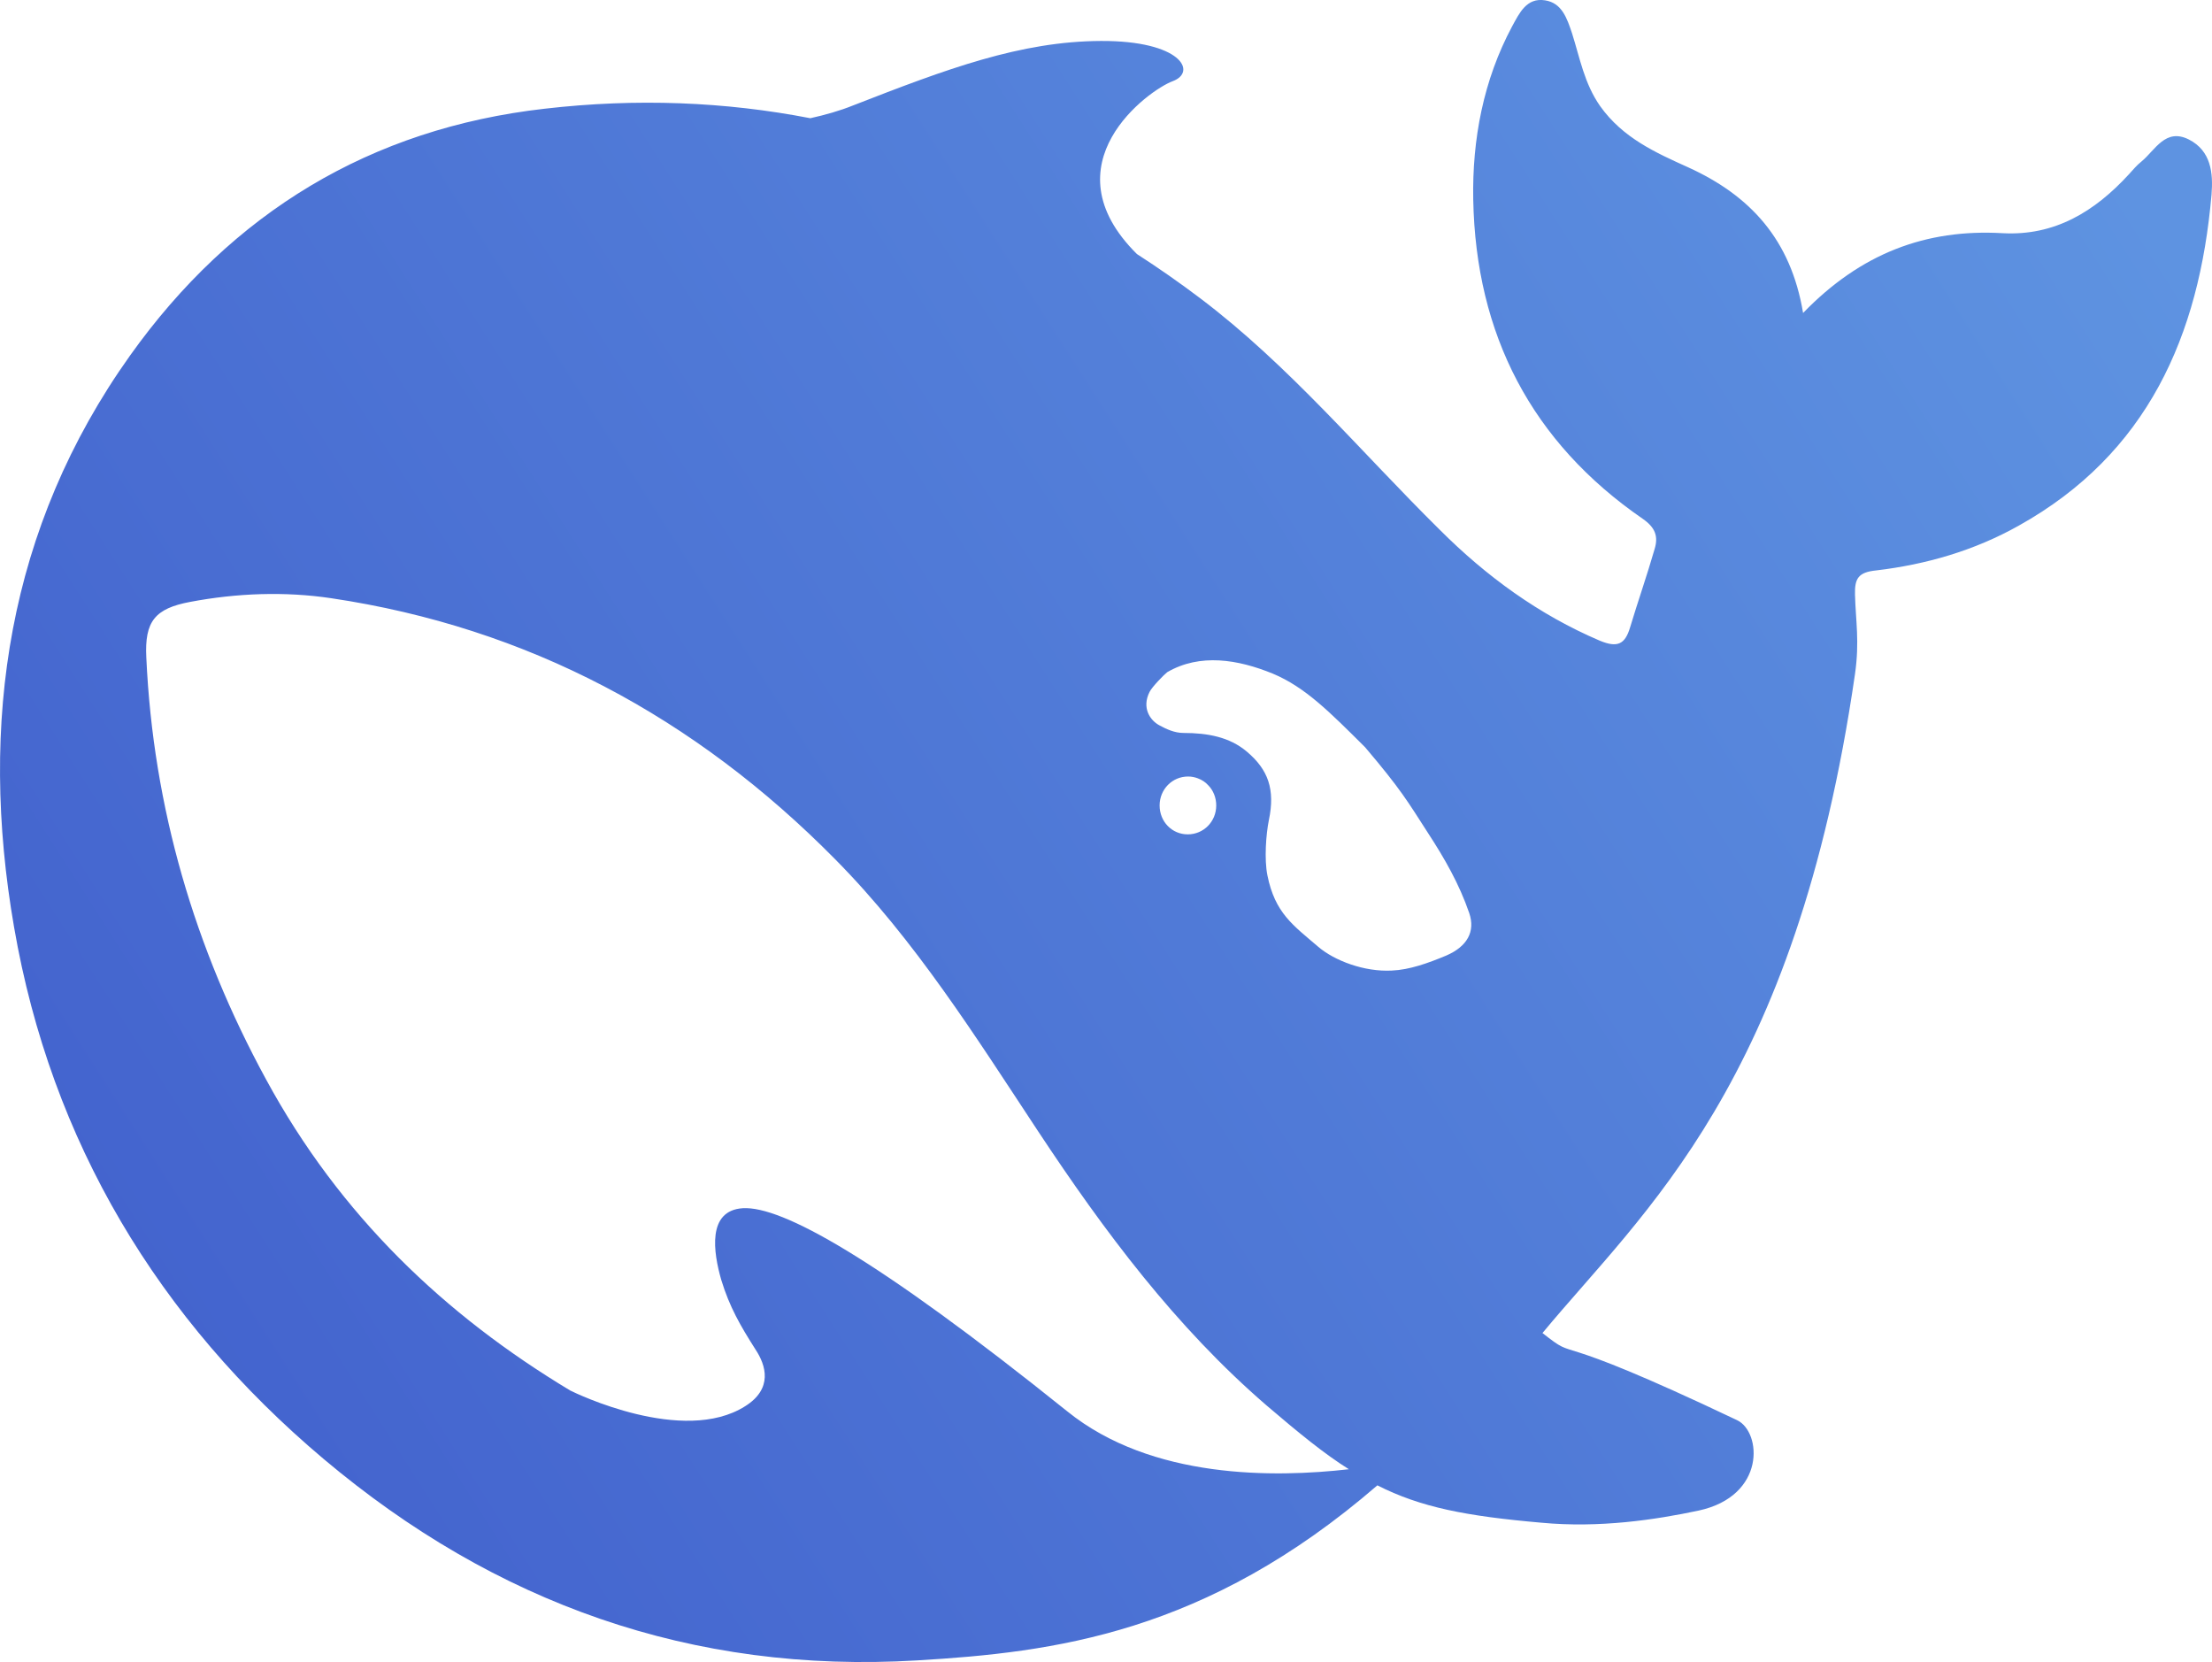
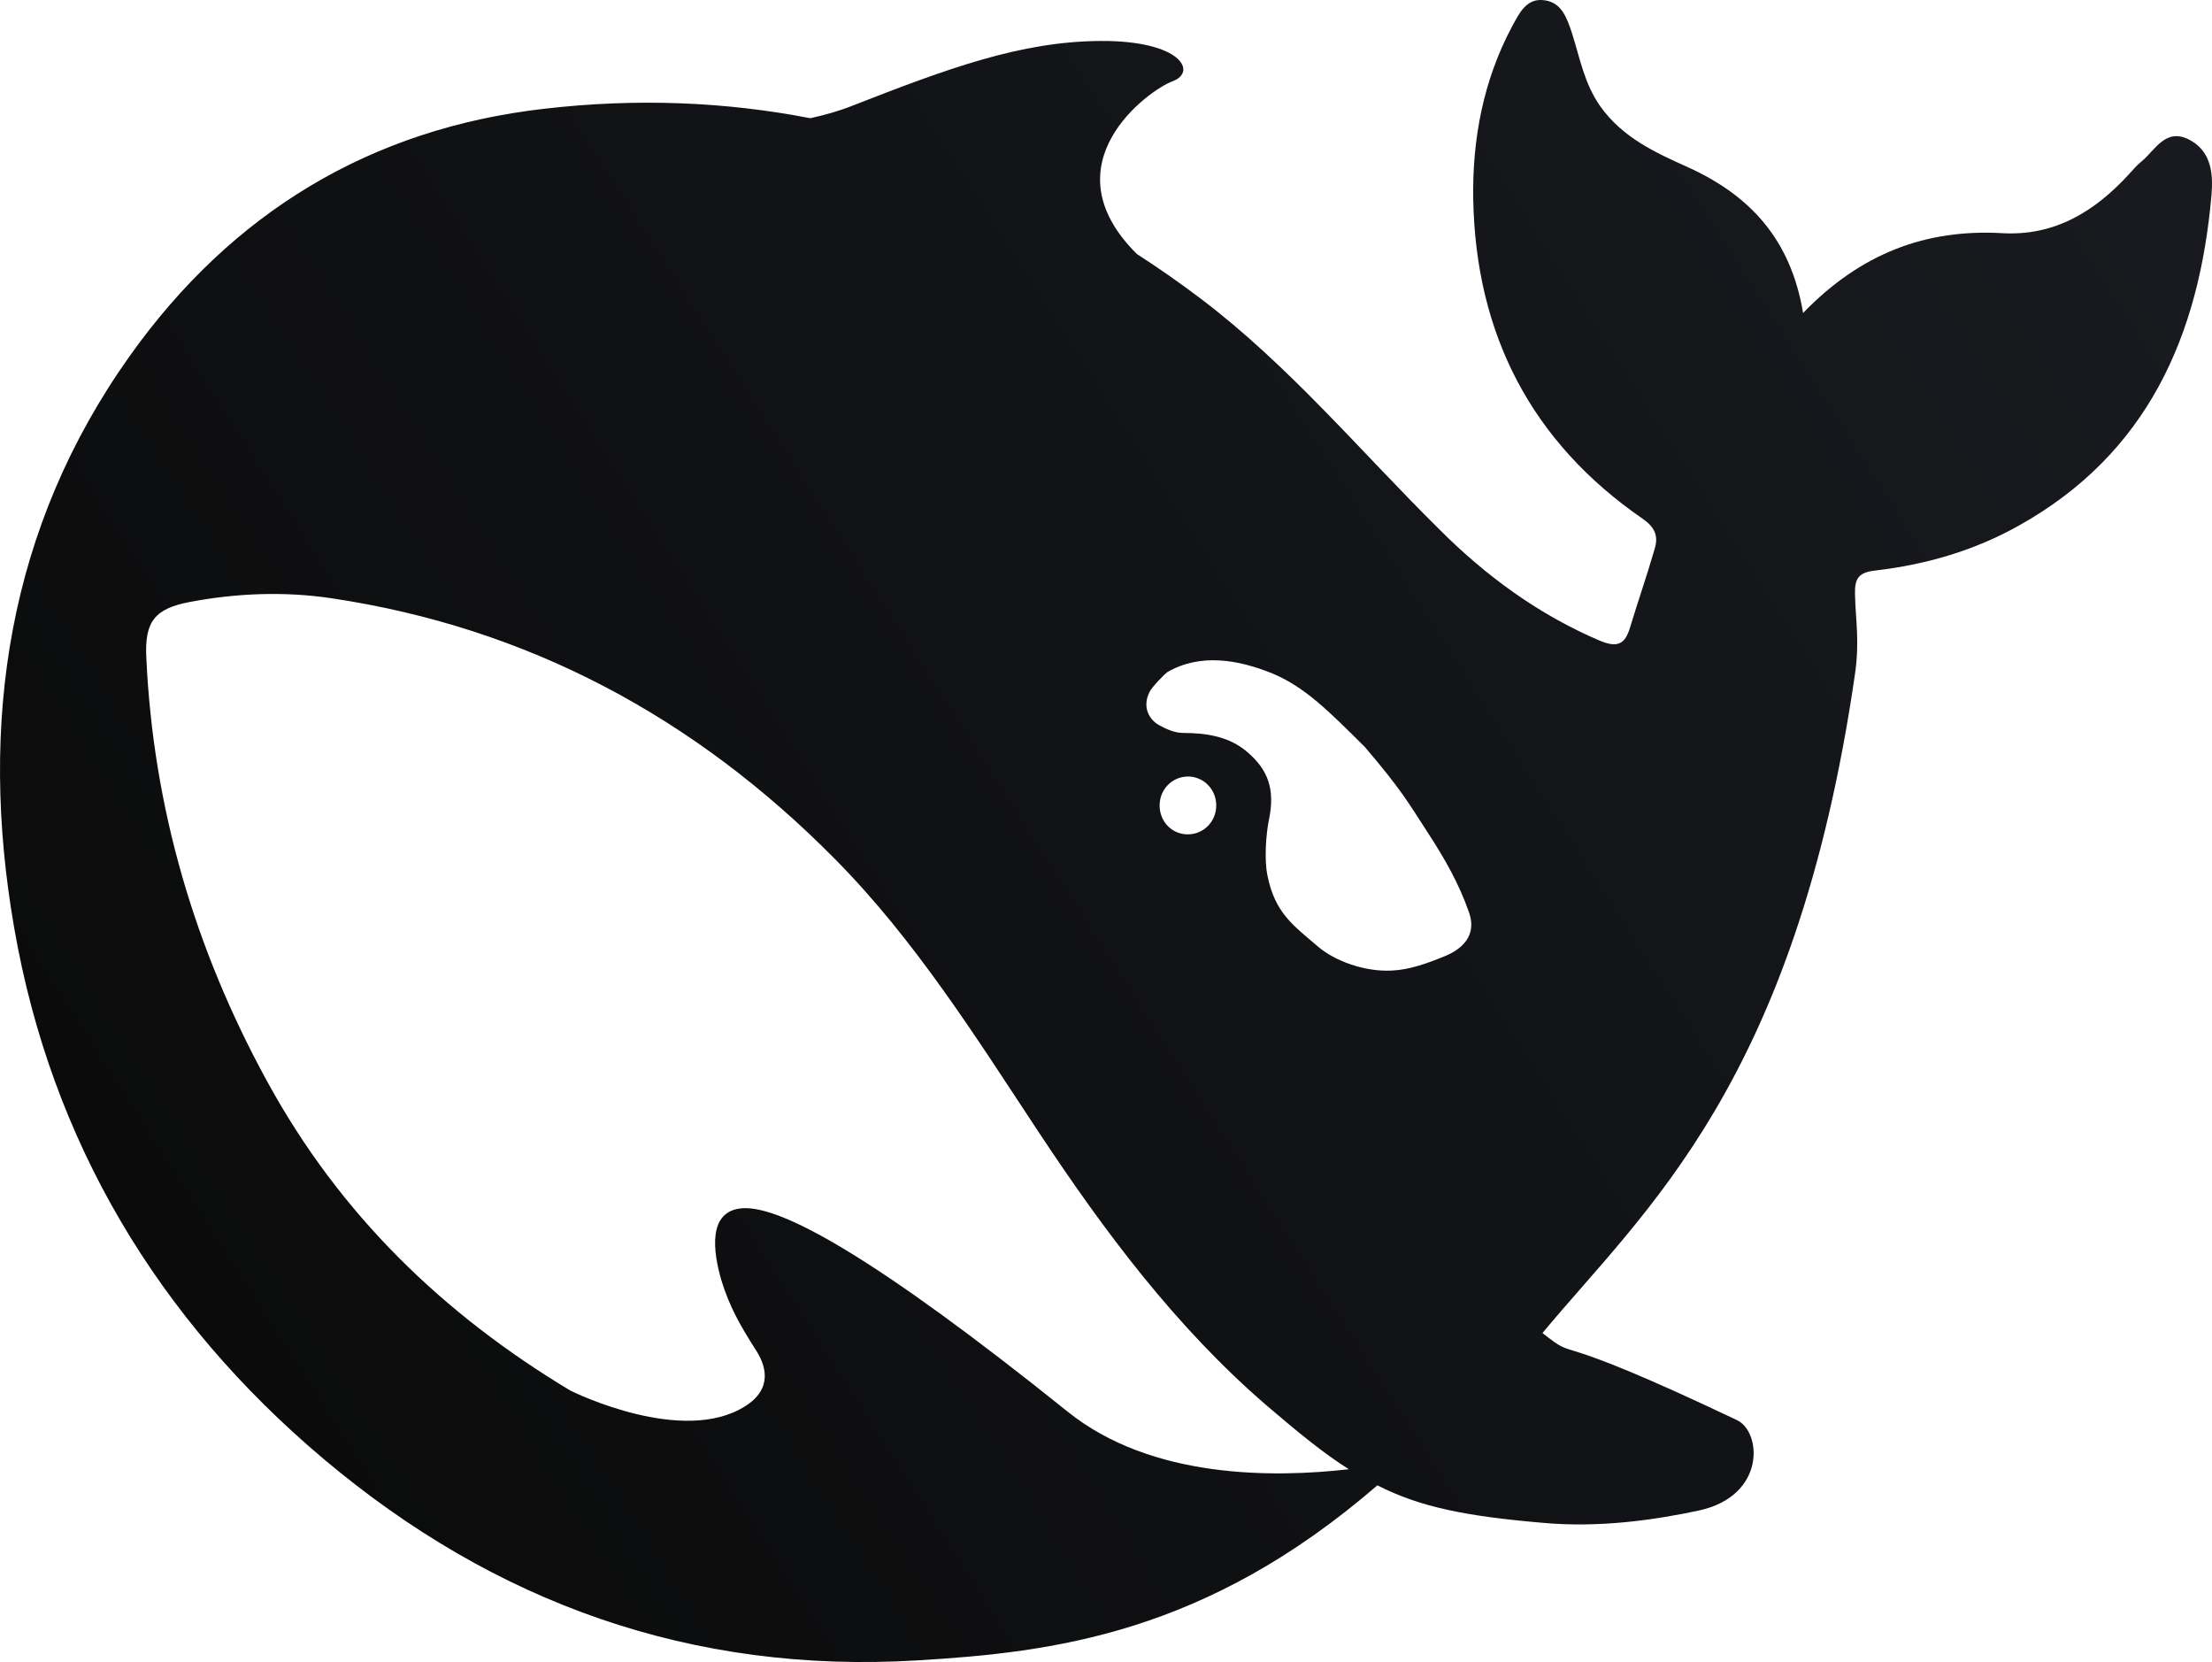
<svg xmlns="http://www.w3.org/2000/svg" viewBox="26.75 33.53 54.5 40.94">
  <defs>
    <linearGradient id="tail" gradientUnits="userSpaceOnUse" x1="28" y1="68" x2="78" y2="36">
-       <stop offset="0" stop-color="#4261CD" />
-       <stop offset="1" stop-color="#5E93E1" />
+       <stop offset="0" stop-color="#0A0A0A" />
+       <stop offset="1" stop-color="#181A1F" />
    </linearGradient>
  </defs>
  <path id="body" fill="url(#tail)" d="M80.678 36.965C80.101 36.677 79.852 37.227 79.515 37.506C79.399 37.597 79.302 37.714 79.204 37.822C78.36 38.742 77.375 39.346 76.086 39.274C74.204 39.166 72.596 39.77 71.175 41.24C70.873 39.427 69.869 38.345 68.342 37.651C67.542 37.29 66.734 36.929 66.175 36.144C65.784 35.585 65.677 34.963 65.482 34.349C65.358 33.98 65.233 33.601 64.816 33.538C64.363 33.466 64.185 33.853 64.007 34.178C63.297 35.504 63.021 36.965 63.048 38.444C63.111 41.772 64.487 44.424 67.223 46.309C67.534 46.525 67.613 46.742 67.516 47.058C67.329 47.707 67.107 48.338 66.912 48.987C66.787 49.403 66.601 49.492 66.166 49.312C64.665 48.672 63.368 47.725 62.222 46.579C60.277 44.659 58.519 42.539 56.325 40.88C55.81 40.491 55.294 40.131 54.762 39.788C52.524 37.57 55.055 35.747 55.641 35.531C56.254 35.305 55.854 34.53 53.874 34.539C51.893 34.548 50.081 35.225 47.772 36.126C47.435 36.262 47.079 36.361 46.715 36.442C44.619 36.036 42.443 35.946 40.169 36.208C35.888 36.694 32.469 38.76 29.955 42.287C26.936 46.525 26.225 51.341 27.096 56.365C28.01 61.659 30.657 66.042 34.725 69.47C38.944 73.023 43.802 74.764 49.344 74.431C52.71 74.232 56.458 73.772 60.686 70.119C61.751 70.66 62.871 70.877 64.727 71.039C66.157 71.174 67.534 70.967 68.599 70.741C70.269 70.381 70.153 68.802 69.55 68.514C64.656 66.187 65.73 67.134 64.754 66.367C67.24 63.364 70.988 60.243 72.454 50.133C72.569 49.33 72.471 48.825 72.454 48.176C72.445 47.779 72.534 47.626 72.978 47.581C74.204 47.436 75.394 47.093 76.486 46.48C79.657 44.712 80.936 41.808 81.238 38.327C81.282 37.795 81.229 37.245 80.678 36.965ZM53.047 68.297C48.305 64.491 46.005 63.238 45.054 63.292C44.166 63.346 44.326 64.383 44.521 65.059C44.725 65.727 44.992 66.187 45.365 66.773C45.622 67.161 45.8 67.738 45.107 68.171C43.58 69.136 40.924 67.846 40.8 67.783C37.709 65.925 35.124 63.472 33.304 60.117C31.545 56.888 30.524 53.425 30.355 49.727C30.31 48.834 30.568 48.519 31.438 48.356C32.585 48.14 33.766 48.095 34.911 48.266C39.752 48.987 43.873 51.197 47.328 54.697C49.3 56.69 50.791 59.071 52.328 61.398C53.962 63.869 55.721 66.223 57.959 68.153C58.75 68.829 59.38 69.344 59.984 69.722C58.164 69.93 55.126 69.975 53.047 68.297ZM55.321 53.371C55.321 52.974 55.632 52.658 56.023 52.658C56.112 52.658 56.192 52.676 56.263 52.703C56.361 52.74 56.449 52.794 56.52 52.875C56.645 53.001 56.716 53.182 56.716 53.371C56.716 53.768 56.405 54.083 56.014 54.083C55.623 54.083 55.321 53.768 55.321 53.371ZM62.382 57.069C61.929 57.258 61.476 57.42 61.041 57.438C60.366 57.474 59.629 57.195 59.229 56.852C58.608 56.32 58.164 56.023 57.977 55.093C57.897 54.697 57.942 54.083 58.013 53.731C58.172 52.974 57.995 52.487 57.47 52.045C57.044 51.684 56.503 51.585 55.908 51.585C55.685 51.585 55.481 51.486 55.33 51.405C55.081 51.279 54.877 50.963 55.073 50.575C55.135 50.448 55.437 50.142 55.508 50.088C56.316 49.619 57.249 49.772 58.11 50.124C58.909 50.458 59.513 51.071 60.384 51.937C61.272 52.983 61.432 53.271 61.938 54.056C62.338 54.67 62.702 55.301 62.95 56.023C63.102 56.473 62.906 56.843 62.382 57.069Z" />
</svg>
